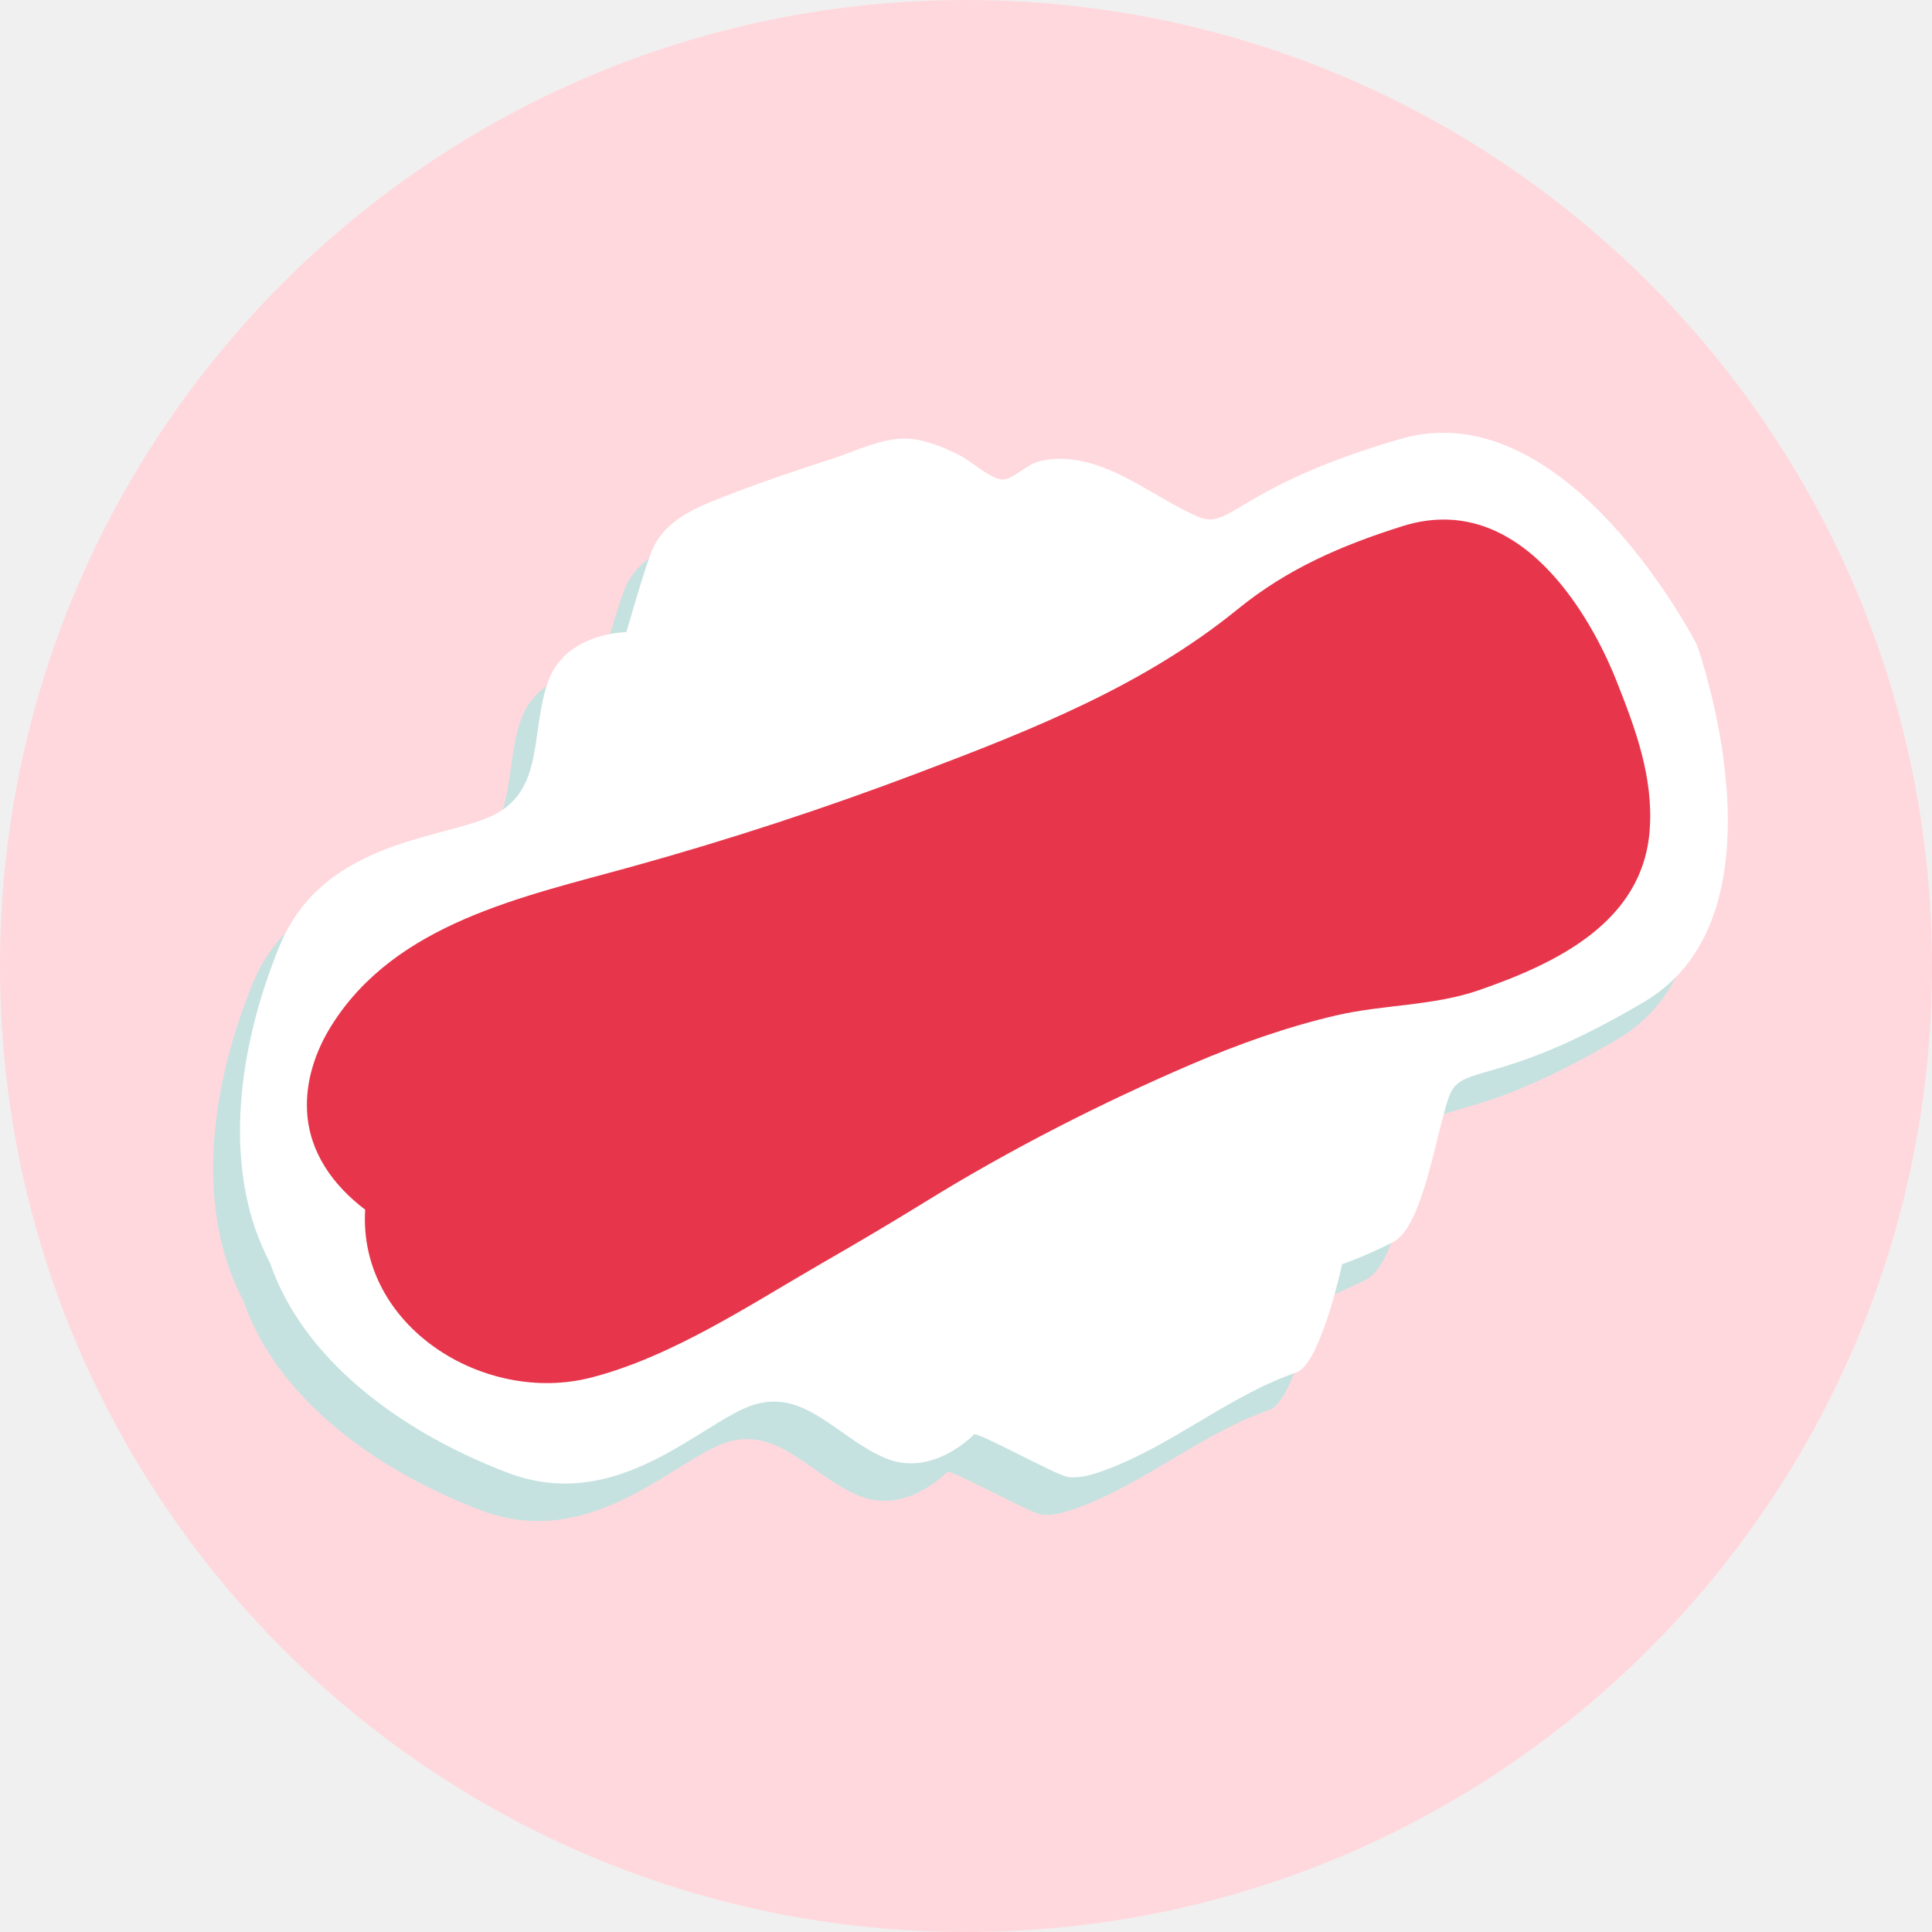
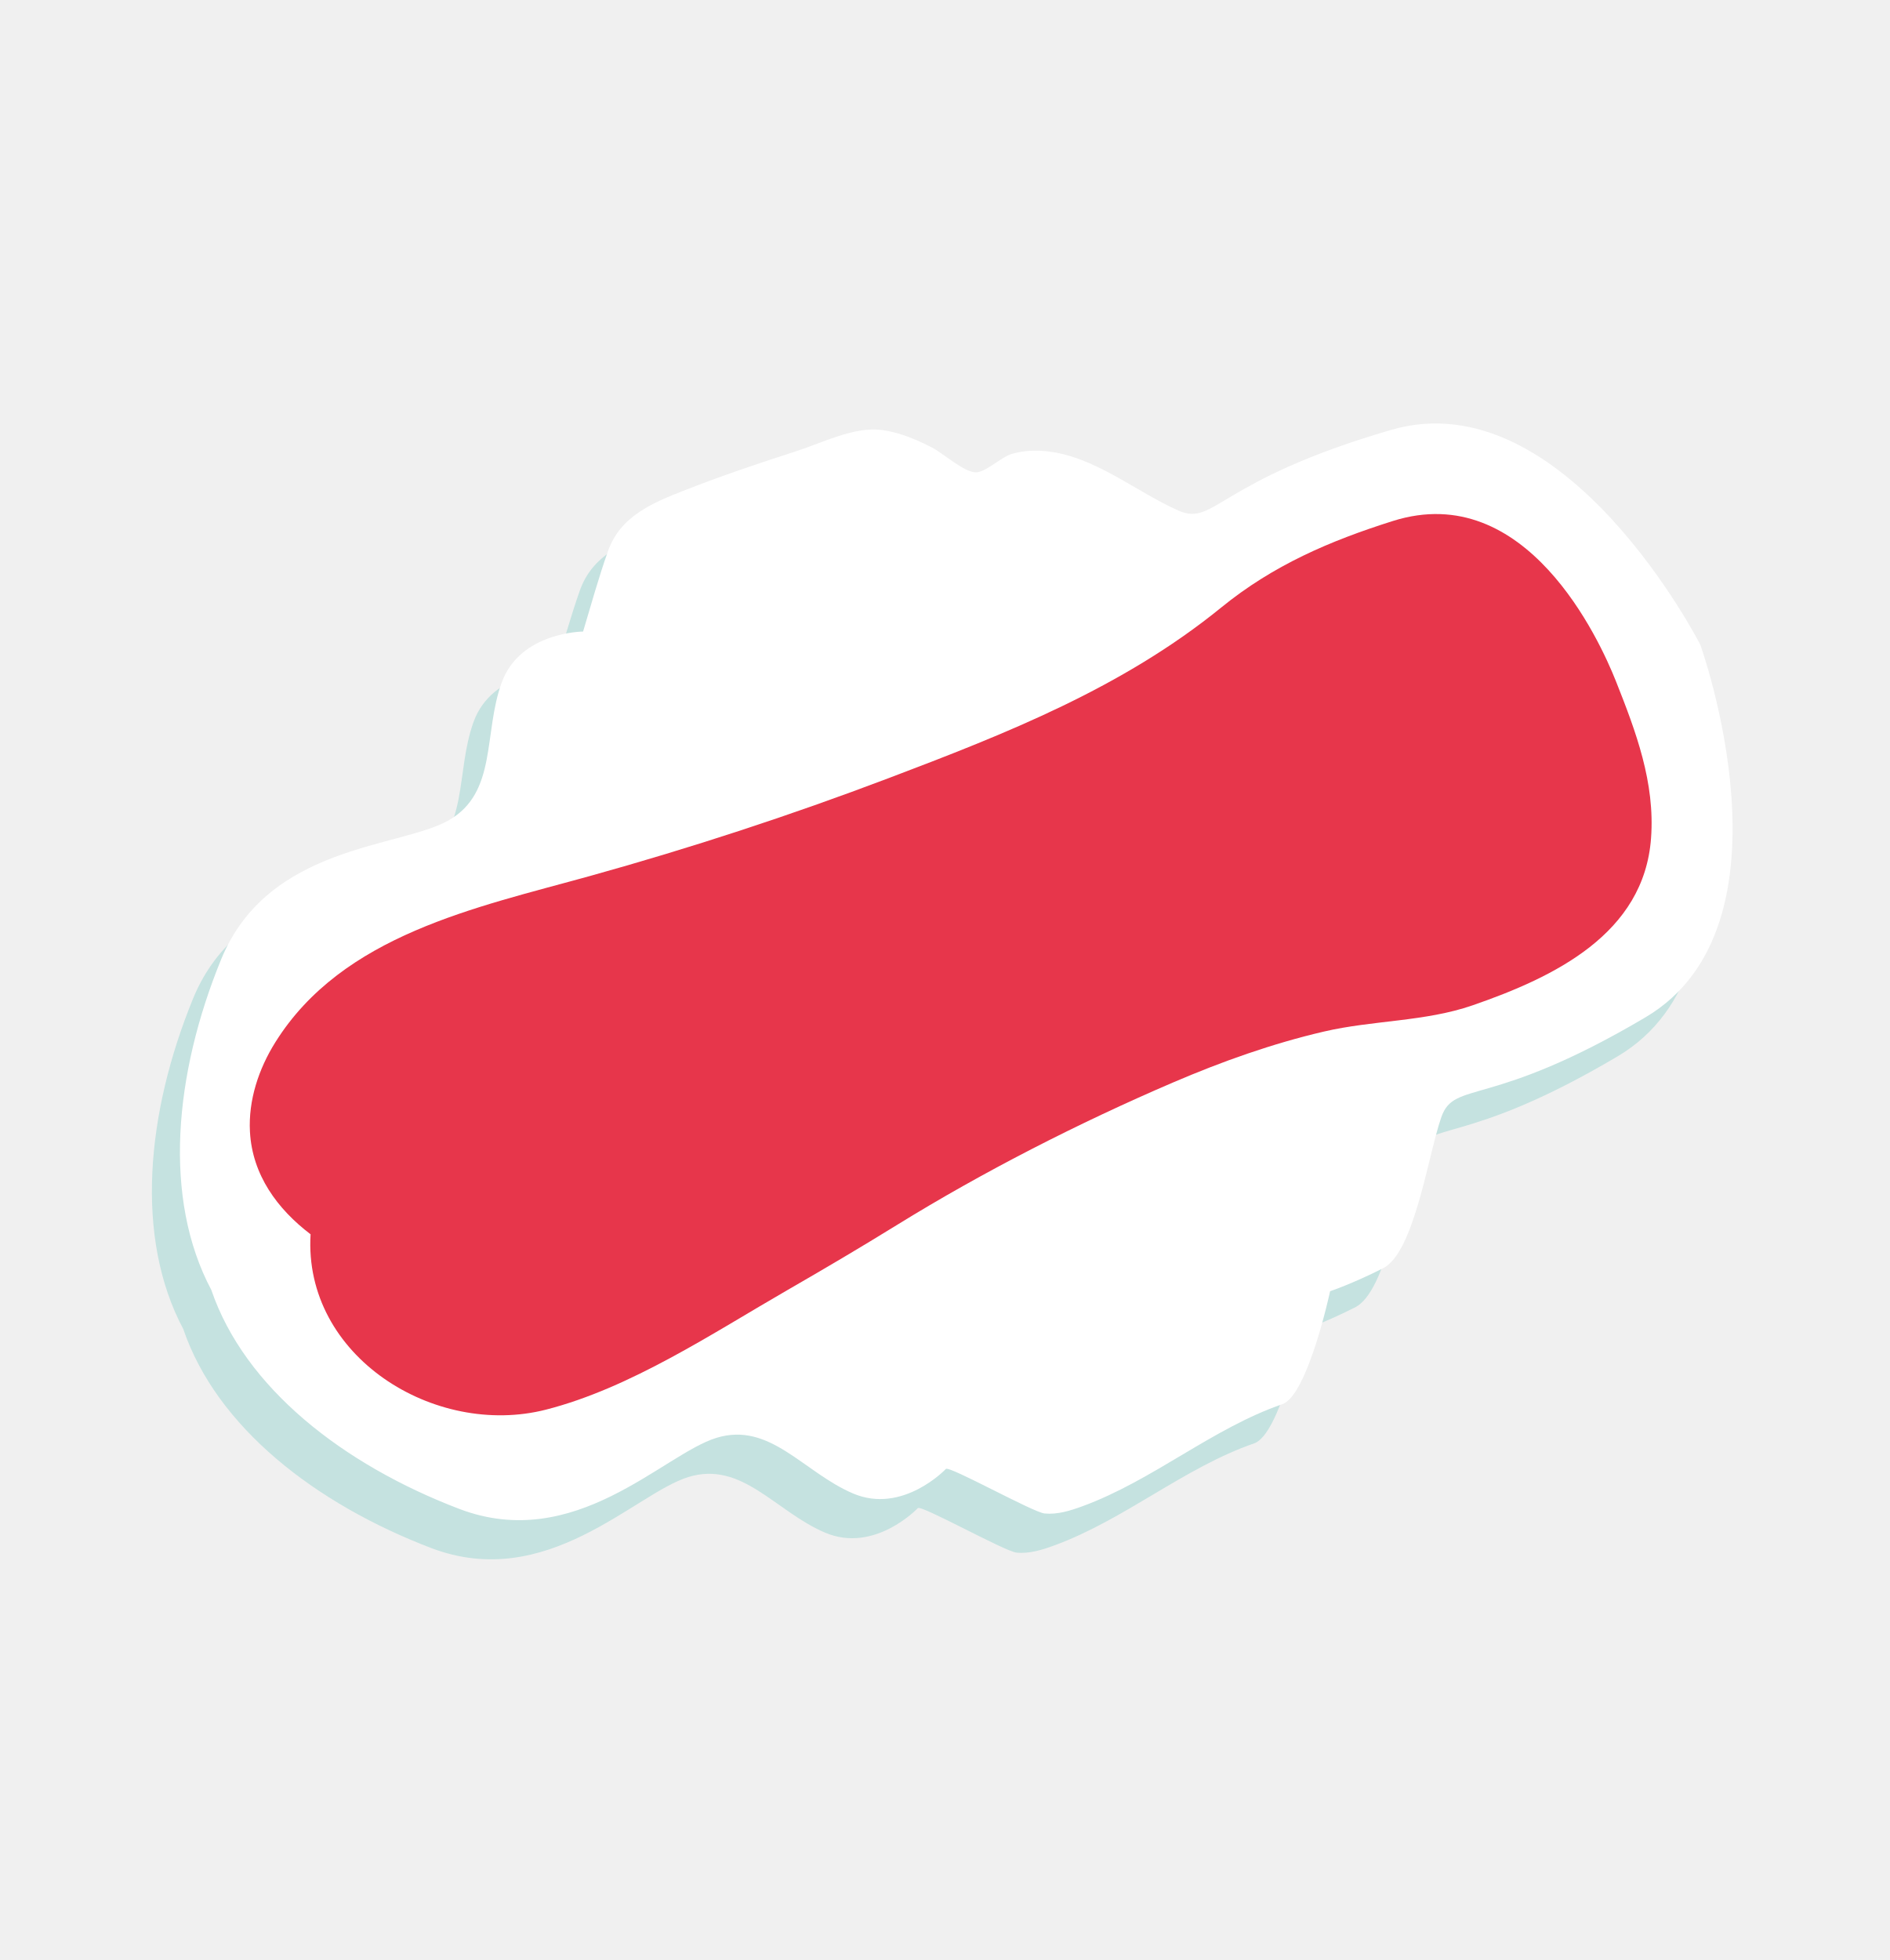
- <svg xmlns="http://www.w3.org/2000/svg" height="143" viewBox="0 0 143 143" width="143">
-   <g fill="none" fill-rule="evenodd">
-     <circle cx="71.5" cy="71.5" fill="#ffd8dd" r="71.5" />
-     <g transform="matrix(-.4848096 .8746197 -.8746197 -.4848096 138.1766 47.66305)">
-       <path d="m71.023 11.185c-1.42-1.277-8.652.919-8.652.919s-1.187-1.099-3.249-2.5c-2.063-1.403-8.626 1.123-11.384 1.587s-2.135-2.749-13.213-9.242-24.981 9.417-24.981 9.417-11.814 17.516-2.699 26.56c9.114 9.044 12.06 7.618 12.319 10.403.309 3.306-.499 7.098.876 10.287.326.754.76 1.446 1.348 2.025.562.555 2.034.98 2.373 1.585.408.731-.061 2.746-.029 3.605.047 1.247.172 2.519.636 3.689.74 1.858 2.809 3.22 4.252 4.575 2.009 1.885 4.046 3.74 6.165 5.5 1.975 1.641 3.891 3.19 6.527 2.747 1.953-.329 3.896-.796 5.83-1.218 0 0 2.179 3.892 5.964 3.296 3.786-.598 6.954-3.518 10.357-1.455 3.401 2.063 7.721 10.375 16.462 9.341 8.74-1.036 16.839-4.597 20.839-10.758 4.928-5.444 6.296-14.186 5.056-22.899-1.242-8.714-10.383-10.759-13.25-13.519-2.865-2.759-.855-6.57-1.249-10.383-.391-3.808-4.703-4.918-4.713-4.919-.33-.085-.304-6.889-.633-7.652-.36-.839-1.045-1.491-1.734-2.089-4.017-3.485-9.321-5.395-13.22-8.902" fill="#c5e2e0" />
-       <path d="m67.631 10.792c-1.42-1.277-8.652.919-8.652.919s-1.187-1.099-3.25-2.5c-2.062-1.401-8.624 1.123-11.383 1.587s-2.135-2.749-13.213-9.242c-11.08-6.491-24.982 9.417-24.982 9.417s-11.813 17.516-2.697 26.562c9.114 9.044 12.06 7.617 12.319 10.401.308 3.306-.499 7.098.876 10.287.326.755.76 1.447 1.348 2.025.562.555 2.034.982 2.371 1.585.408.731-.061 2.746-.029 3.605.048 1.247.172 2.519.637 3.689.74 1.859 2.808 3.22 4.252 4.575 2.007 1.885 4.046 3.74 6.165 5.5 1.975 1.641 3.891 3.192 6.527 2.747 1.953-.328 3.895-.794 5.83-1.218 0 0 2.178 3.893 5.963 3.296s6.955-3.517 10.357-1.455c3.402 2.063 7.722 10.375 16.463 9.341 8.74-1.035 16.838-4.597 20.838-10.756 4.93-5.446 6.296-14.187 5.056-22.901-1.242-8.713-10.383-10.759-13.248-13.517-2.865-2.76-.857-6.572-1.249-10.384-.393-3.808-4.705-4.917-4.714-4.919-.329-.085-.304-6.889-.632-7.652-.361-.839-1.045-1.49-1.734-2.088-4.018-3.487-9.321-5.396-13.22-8.904" fill="#fff" />
-       <path d="m69.765 40.858c-6.243-3.501-12.606-7.787-18.321-12.219-2.983-2.313-5.828-4.819-8.36-7.622-2.393-2.648-4.081-5.933-6.735-8.316-4.555-4.092-10.327-8.181-16.507-5.322-3.588 1.657-6.079 4.592-8.523 7.571-1.99 2.427-9.464 12.52-2.275 19.344 3.413 3.238 6.865 5.91 11.276 7.679 8.359 3.355 15.21 9.001 22.022 14.768 5.676 4.803 11.129 9.866 16.342 15.166 5.855 5.955 12.129 13.313 21.116 13.794 2.235.12 4.54-.313 6.435-1.503 2.588-1.625 3.848-4.35 4.273-7.285 7.819-3.735 8.376-14.706 2.777-20.637-4.255-4.506-10.457-7.697-15.712-10.86-2.58-1.555-5.179-3.084-7.808-4.558" fill="#e7364b" />
+ <svg xmlns="http://www.w3.org/2000/svg" width="134px" height="139px" viewBox="0 0 134 139" version="1.1">
+   <g id="Page-1" stroke="none" stroke-width="1" fill="none" fill-rule="evenodd">
+     <g id="QUELS-PRODUITS-DEPOSER" transform="translate(-613, -734)">
+       <g id="Group-3" transform="translate(613.2, 734.6)">
+         <g id="Group-13" transform="translate(66.4883, 69.14876) rotate(119) translate(-66.4883, -69.14876) translate(13.1883, 22.67376)">
+           <path d="M71.023,11.185 C69.603,9.909 62.371,12.105 62.371,12.105 C62.371,12.105 61.184,11.006 59.123,9.605 C57.059,8.202 50.497,10.728 47.738,11.192 C44.98,11.656 45.604,8.442 34.525,1.95 C23.447,-4.542 9.544,11.367 9.544,11.367 C9.544,11.367 -2.27,28.884 6.846,37.928 C15.96,46.972 18.906,45.546 19.164,48.33 C19.474,51.636 18.665,55.428 20.041,58.617 C20.367,59.371 20.801,60.063 21.389,60.643 C21.95,61.198 23.423,61.623 23.761,62.227 C24.169,62.958 23.7,64.973 23.733,65.832 C23.779,67.079 23.904,68.352 24.368,69.522 C25.108,71.379 27.178,72.742 28.621,74.096 C30.629,75.981 32.666,77.836 34.785,79.597 C36.76,81.237 38.676,82.787 41.313,82.344 C43.265,82.015 45.209,81.548 47.143,81.125 C47.143,81.125 49.322,85.018 53.107,84.421 C56.893,83.823 60.061,80.903 63.465,82.966 C66.865,85.029 71.185,93.342 79.926,92.307 C88.666,91.271 96.765,87.71 100.765,81.549 C105.694,76.105 107.061,67.364 105.821,58.65 C104.58,49.936 95.438,47.891 92.572,45.131 C89.706,42.372 91.716,38.561 91.322,34.748 C90.931,30.94 86.619,29.83 86.61,29.829 C86.28,29.744 86.306,22.94 85.977,22.177 C85.617,21.338 84.931,20.686 84.242,20.088 C80.225,16.603 74.921,14.693 71.023,11.185" id="Fill-1" fill="#C5E2E0" />
+           <path d="M67.631,10.792 C66.211,9.515 58.979,11.711 58.979,11.711 C58.979,11.711 57.792,10.612 55.729,9.211 C53.667,7.81 47.105,10.334 44.346,10.798 C41.588,11.262 42.212,8.049 31.133,1.557 C20.053,-4.934 6.151,10.974 6.151,10.974 C6.151,10.974 -5.662,28.49 3.454,37.535 C12.568,46.579 15.514,45.152 15.772,47.937 C16.08,51.243 15.273,55.035 16.649,58.224 C16.975,58.979 17.409,59.67 17.997,60.249 C18.558,60.804 20.031,61.23 20.368,61.834 C20.776,62.564 20.307,64.579 20.339,65.439 C20.387,66.685 20.511,67.958 20.976,69.128 C21.716,70.987 23.784,72.348 25.229,73.703 C27.236,75.588 29.274,77.443 31.393,79.203 C33.368,80.844 35.284,82.394 37.92,81.95 C39.873,81.622 41.815,81.156 43.751,80.732 C43.751,80.732 45.928,84.625 49.714,84.027 C53.5,83.429 56.669,80.511 60.071,82.573 C63.473,84.636 67.793,92.948 76.534,91.913 C85.274,90.878 93.372,87.316 97.372,81.157 C102.302,75.711 103.668,66.97 102.428,58.256 C101.186,49.543 92.045,47.497 89.179,44.739 C86.314,41.979 88.323,38.167 87.93,34.354 C87.538,30.547 83.225,29.438 83.216,29.435 C82.887,29.351 82.912,22.546 82.585,21.783 C82.223,20.945 81.539,20.293 80.85,19.695 C76.832,16.209 71.529,14.299 67.631,10.792" id="Fill-3" fill="#FFFFFF" />
+           <path d="M69.765,40.858 C63.522,37.357 57.159,33.071 51.444,28.639 C48.46,26.326 45.616,23.82 43.083,21.017 C40.69,18.369 39.003,15.084 36.348,12.701 C31.793,8.608 26.021,4.52 19.841,7.379 C16.253,9.036 13.762,11.97 11.318,14.95 C9.328,17.377 1.854,27.47 9.043,34.294 C12.455,37.532 15.908,40.204 20.319,41.973 C28.678,45.328 35.529,50.974 42.341,56.741 C48.017,61.544 53.47,66.607 58.683,71.907 C64.539,77.862 70.812,85.22 79.799,85.701 C82.034,85.821 84.339,85.388 86.234,84.198 C88.823,82.573 90.082,79.848 90.507,76.913 C98.327,73.178 98.883,62.207 93.284,56.276 C89.029,51.77 82.827,48.578 77.572,45.415 C74.992,43.861 72.393,42.332 69.765,40.858" id="Fill-5" fill="#E7364B" />
+         </g>
+       </g>
    </g>
  </g>
</svg>
